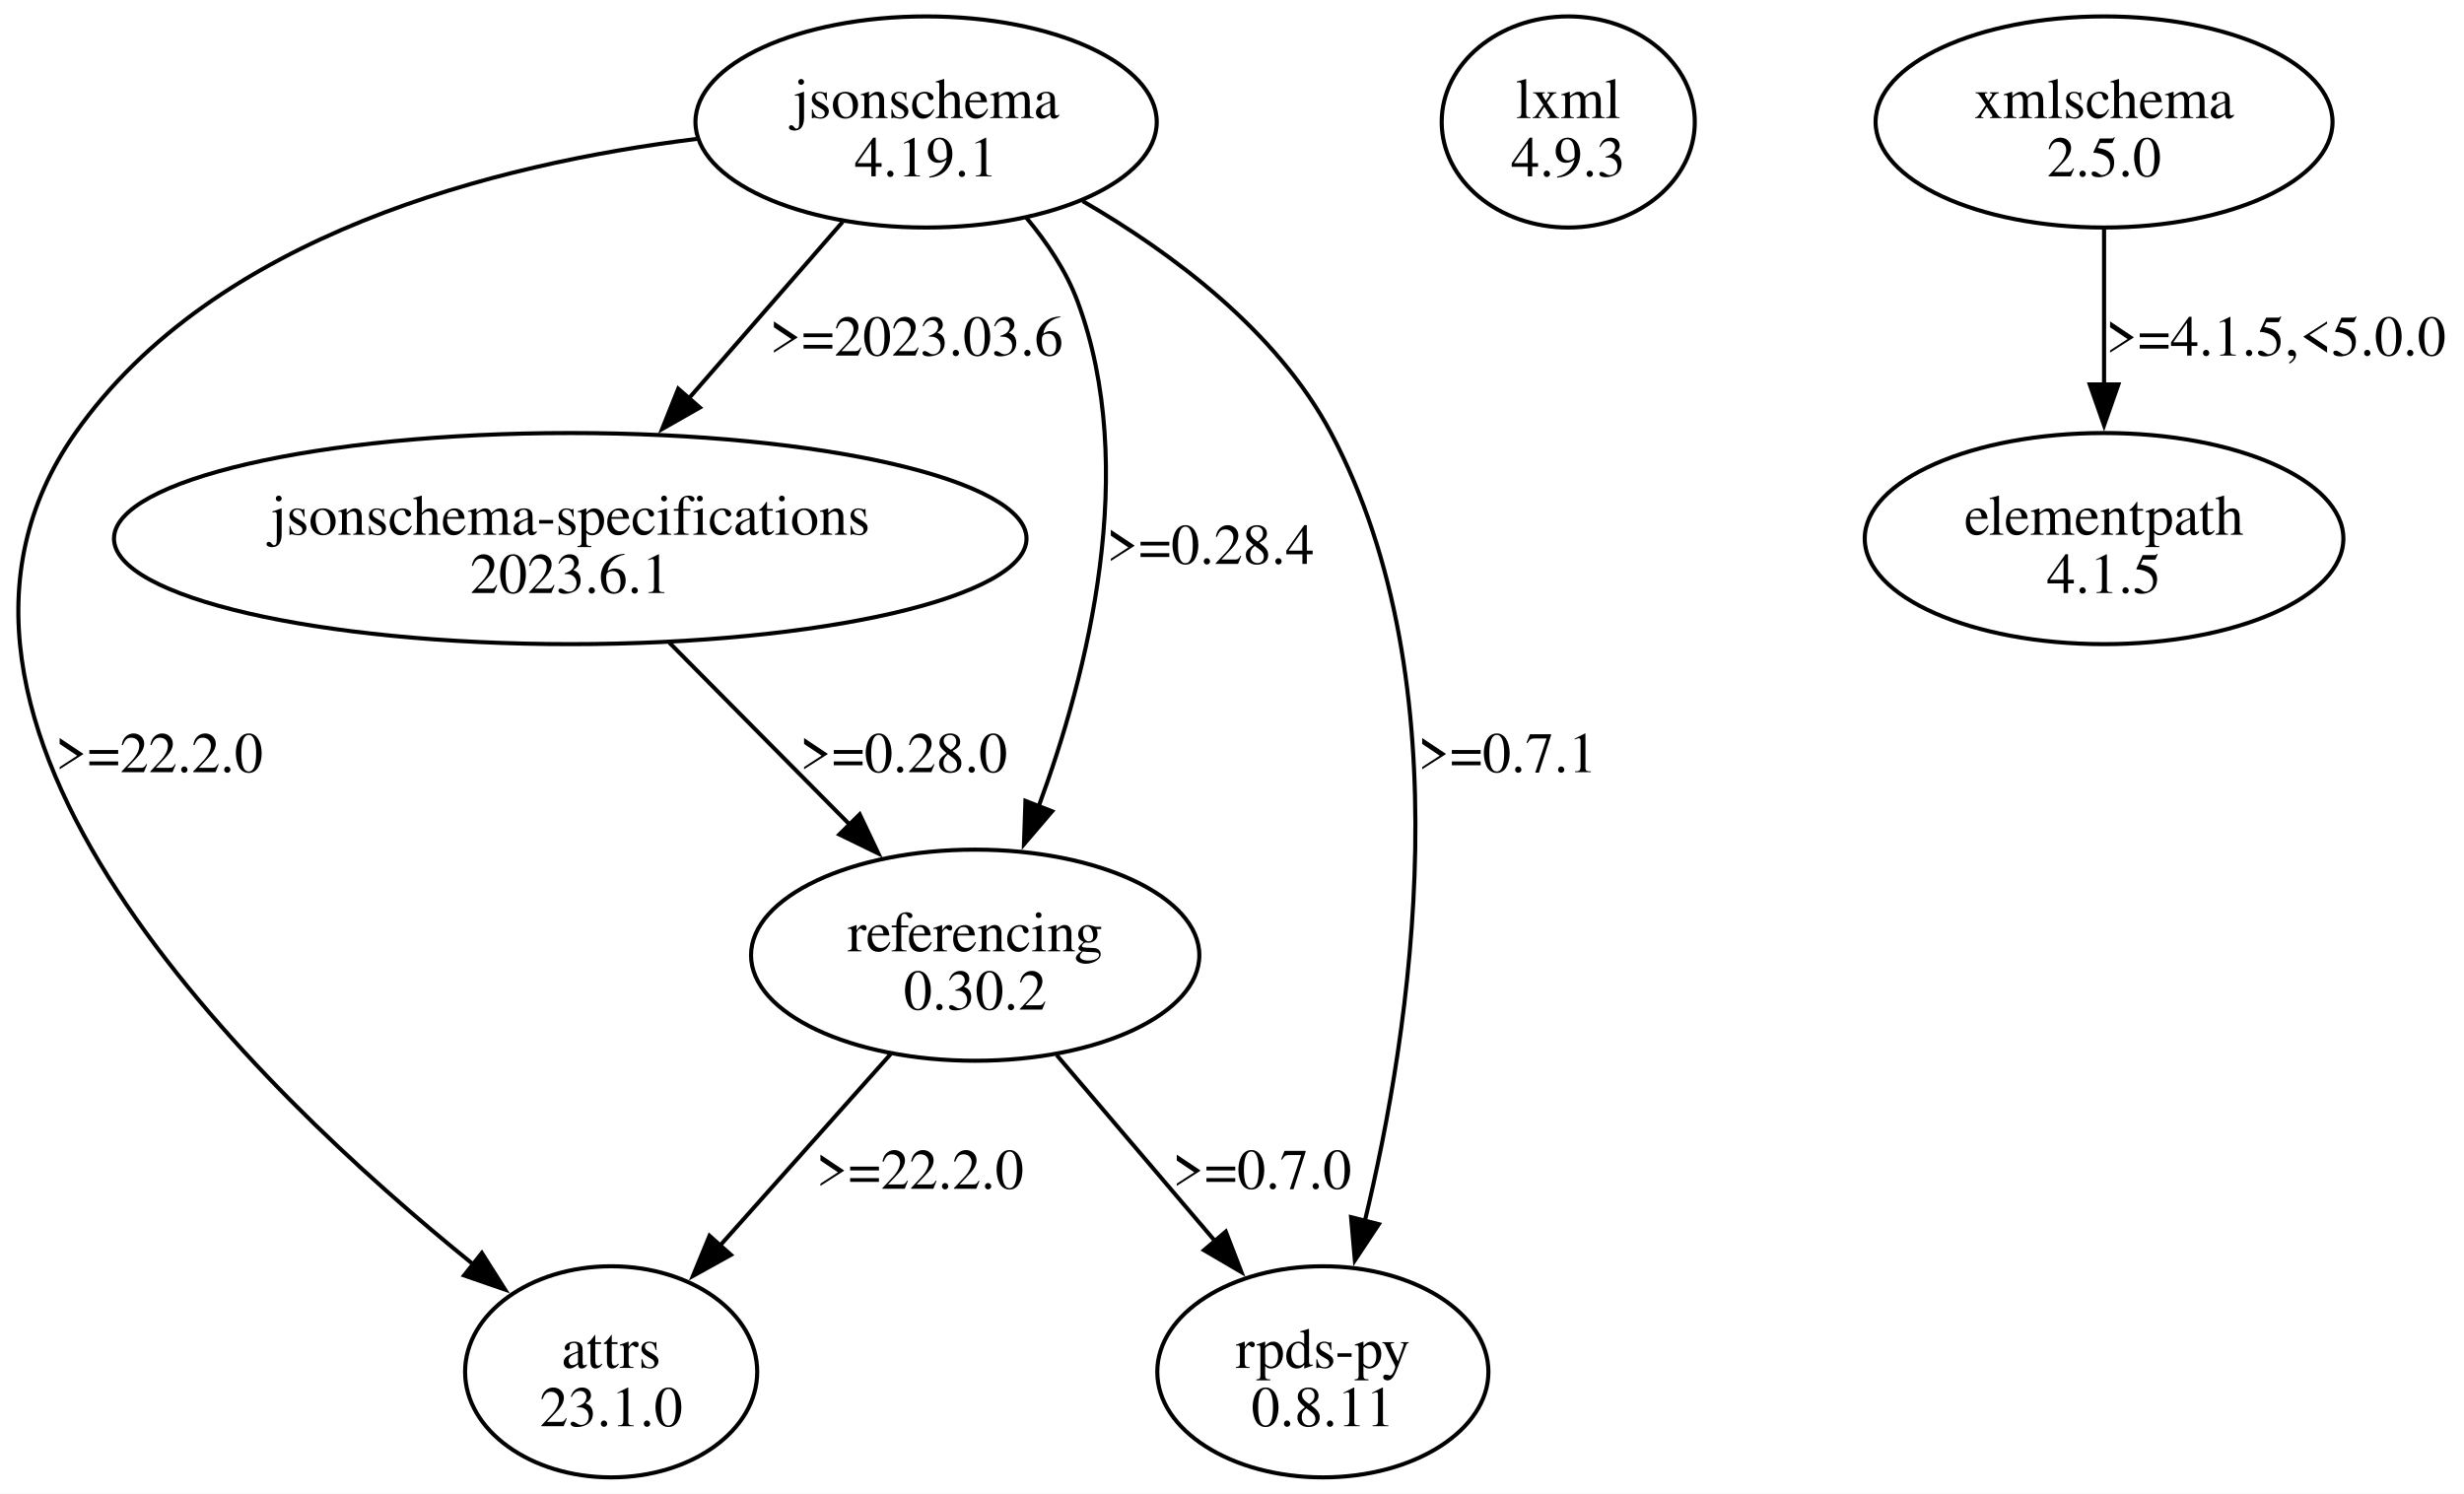
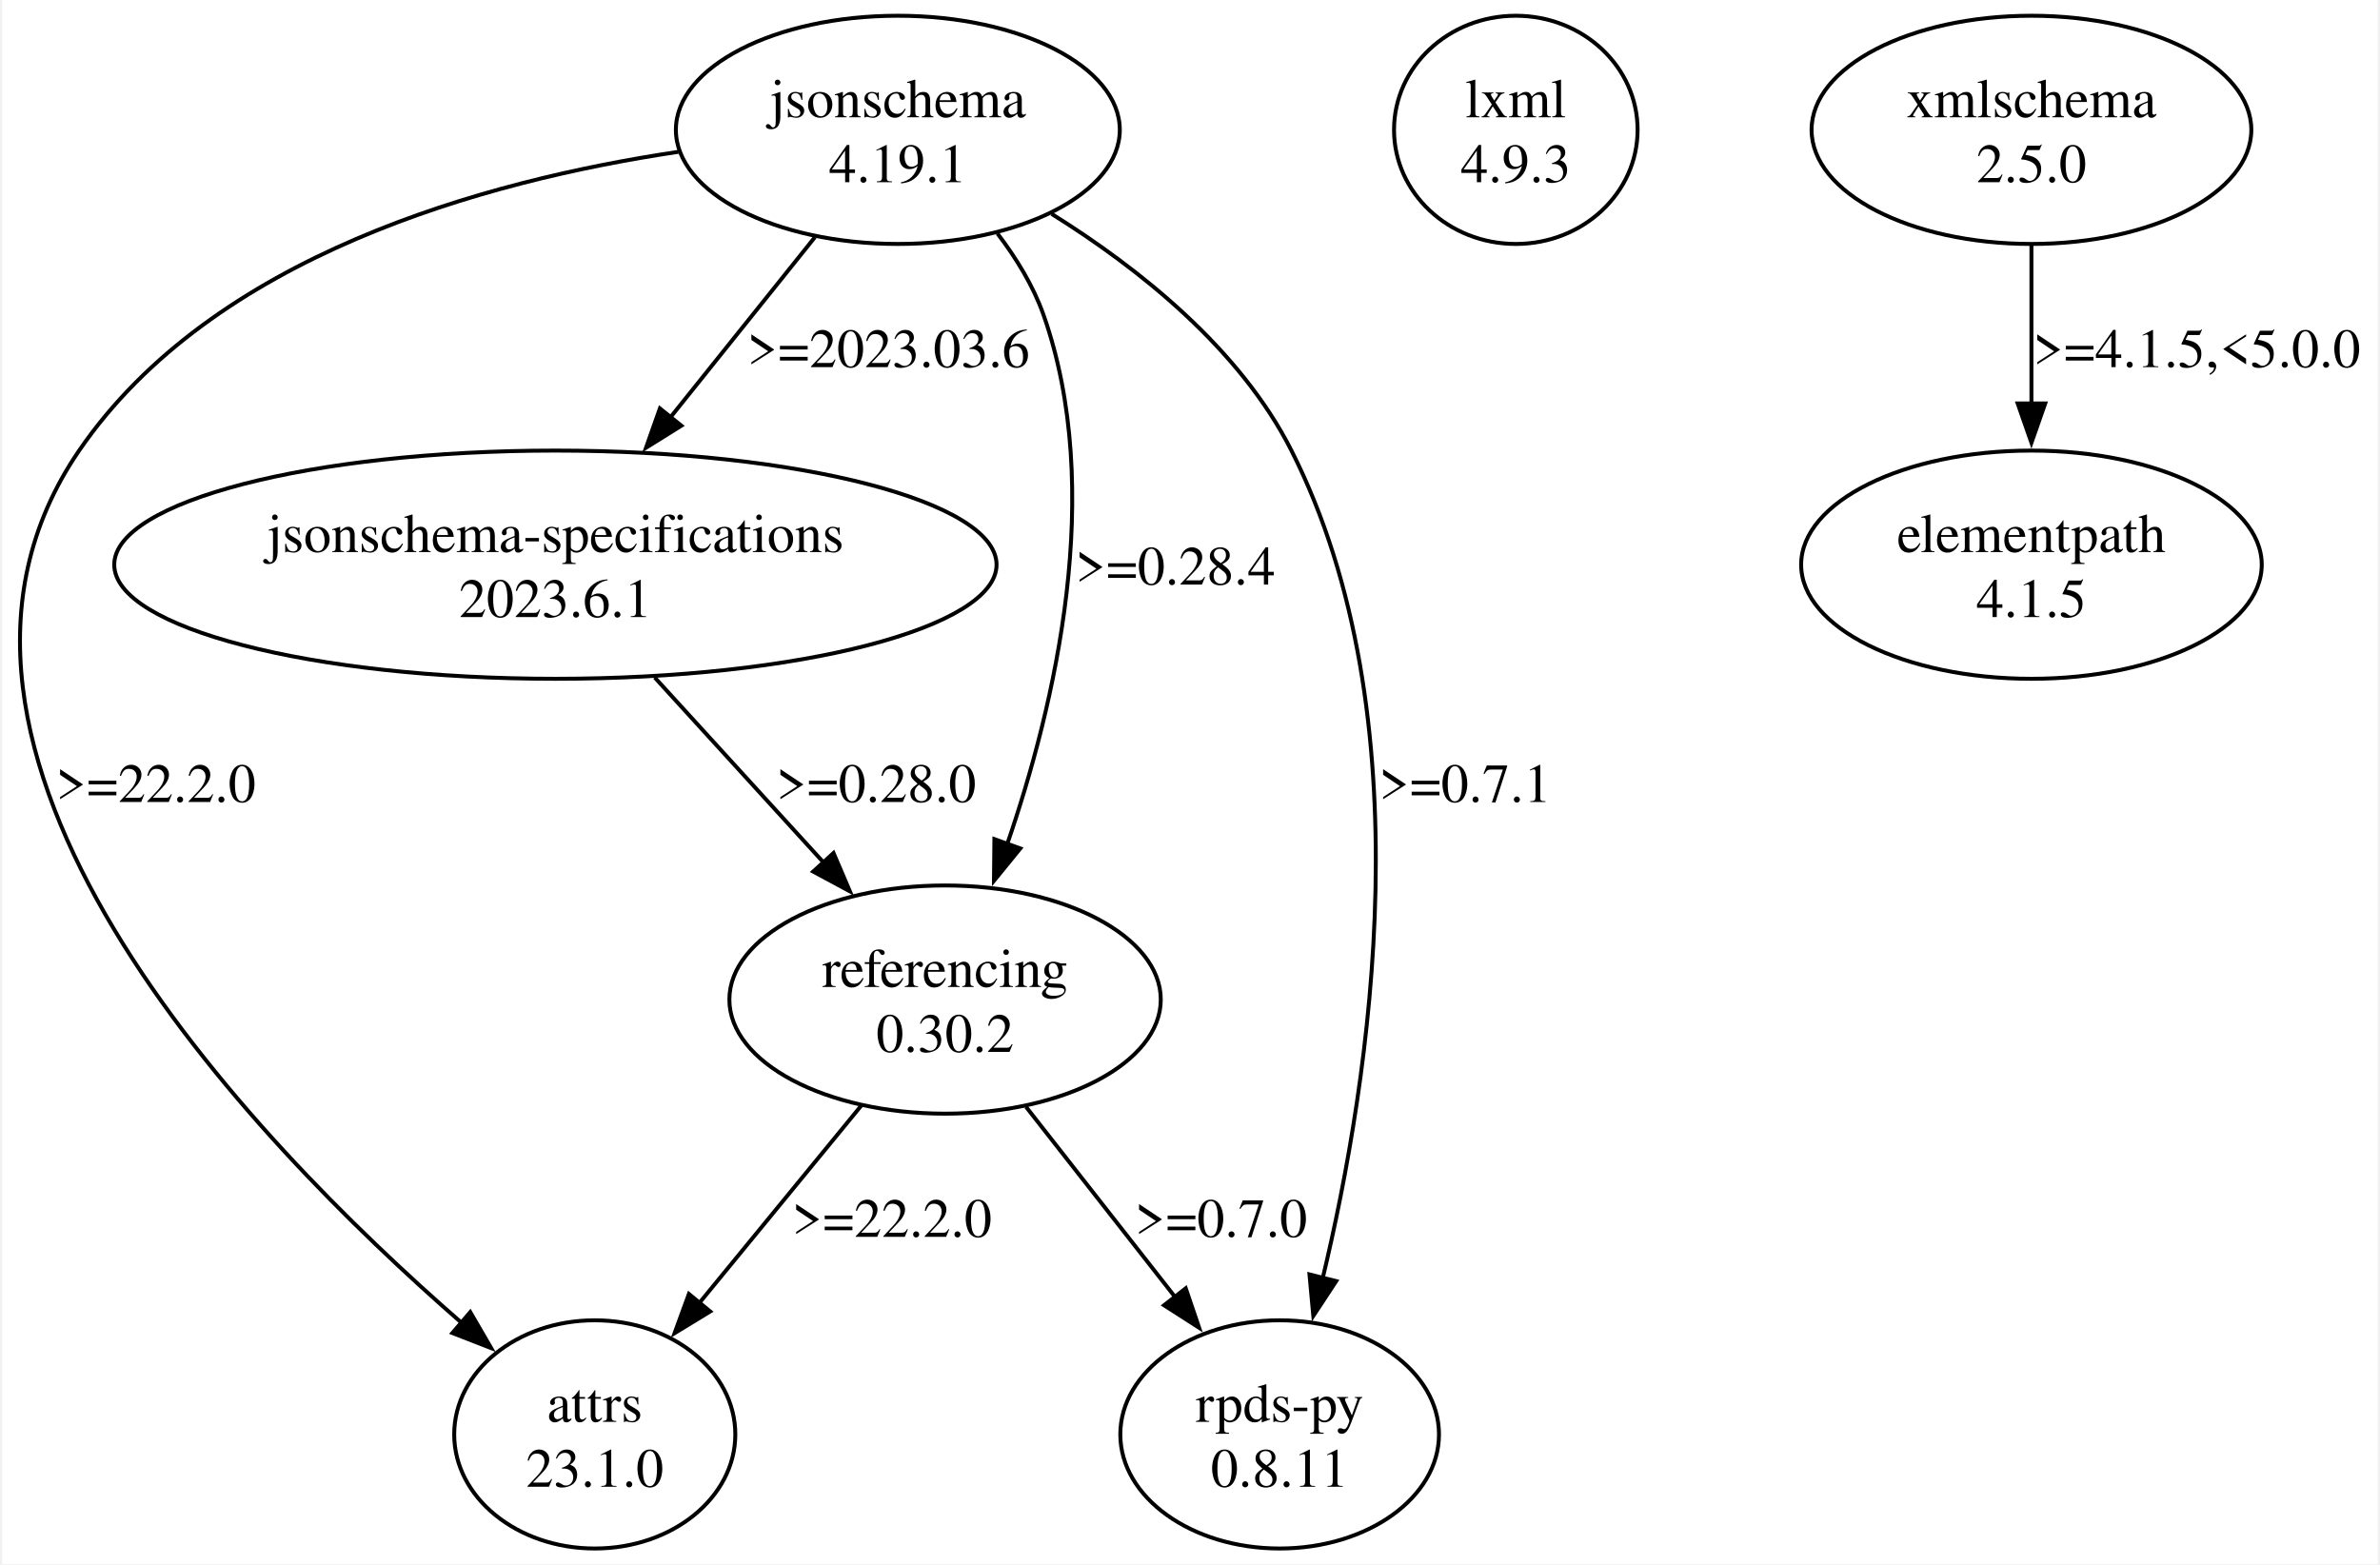
- <svg xmlns="http://www.w3.org/2000/svg" width="602pt" height="365pt" viewBox="0.00 0.00 602.42 365.23">
-   <g id="graph0" class="graph" transform="scale(1 1) rotate(0) translate(4 361.23)">
-     <polygon fill="white" stroke="none" points="-4,4 -4,-361.23 598.42,-361.23 598.42,4 -4,4" />
+ <svg xmlns="http://www.w3.org/2000/svg" width="604pt" height="397pt" viewBox="0.00 0.00 603.55 397.43">
+   <g id="graph0" class="graph" transform="scale(1 1) rotate(0) translate(4 393.43)">
+     <polygon fill="white" stroke="none" points="-4,4 -4,-393.43 599.55,-393.43 599.55,4 -4,4" />
    <g id="node1" class="node">
-       <ellipse fill="none" stroke="black" cx="145.42" cy="-25.81" rx="35.71" ry="25.81" />
-       <text text-anchor="middle" x="145.42" y="-26.76" font-family="Times,serif" font-size="14.00">attrs</text>
-       <text text-anchor="middle" x="145.42" y="-12.51" font-family="Times,serif" font-size="14.00">23.1.0</text>
+       <ellipse fill="none" stroke="black" cx="146.55" cy="-28.99" rx="35.71" ry="28.99" />
+       <text text-anchor="middle" x="146.55" y="-32.19" font-family="Times,serif" font-size="14.00">attrs</text>
+       <text text-anchor="middle" x="146.55" y="-15.69" font-family="Times,serif" font-size="14.00">23.1.0</text>
    </g>
    <g id="node2" class="node">
-       <ellipse fill="none" stroke="black" cx="222.42" cy="-331.42" rx="56.39" ry="25.81" />
-       <text text-anchor="middle" x="222.42" y="-332.37" font-family="Times,serif" font-size="14.00">jsonschema</text>
-       <text text-anchor="middle" x="222.42" y="-318.12" font-family="Times,serif" font-size="14.00">4.19.1</text>
+       <ellipse fill="none" stroke="black" cx="223.55" cy="-360.44" rx="56.39" ry="28.99" />
+       <text text-anchor="middle" x="223.55" y="-363.64" font-family="Times,serif" font-size="14.00">jsonschema</text>
+       <text text-anchor="middle" x="223.55" y="-347.14" font-family="Times,serif" font-size="14.00">4.19.1</text>
    </g>
    <g id="edge1" class="edge">
-       <path fill="none" stroke="black" d="M166.33,-327.27C117.21,-321.19 48.5,-303.9 14.42,-255.36 -34.9,-185.13 58.46,-95.06 111.84,-51.97" />
-       <polygon fill="black" stroke="black" points="113.81,-54.87 119.48,-45.92 109.46,-49.38 113.81,-54.87" />
-       <text text-anchor="middle" x="34.92" y="-172.44" font-family="Times,serif" font-size="14.00">&gt;=22.2.0</text>
+       <path fill="none" stroke="black" d="M167.81,-354.86C118.57,-347.52 49.47,-328.46 15.55,-278.95 -36.37,-203.19 58.65,-104.41 112.77,-57.3" />
+       <polygon fill="black" stroke="black" points="114.92,-60.07 120.24,-50.91 110.37,-54.75 114.92,-60.07" />
+       <text text-anchor="middle" x="35.05" y="-189.67" font-family="Times,serif" font-size="14.00">&gt;=22.2.0</text>
    </g>
    <g id="node3" class="node">
-       <ellipse fill="none" stroke="black" cx="135.42" cy="-229.55" rx="111.55" ry="25.81" />
-       <text text-anchor="middle" x="135.42" y="-230.5" font-family="Times,serif" font-size="14.00">jsonschema-specifications</text>
-       <text text-anchor="middle" x="135.42" y="-216.25" font-family="Times,serif" font-size="14.00">2023.6.1</text>
+       <ellipse fill="none" stroke="black" cx="136.55" cy="-249.96" rx="112.08" ry="28.99" />
+       <text text-anchor="middle" x="136.55" y="-253.16" font-family="Times,serif" font-size="14.00">jsonschema-specifications</text>
+       <text text-anchor="middle" x="136.55" y="-236.66" font-family="Times,serif" font-size="14.00">2023.6.1</text>
    </g>
    <g id="edge2" class="edge">
-       <path fill="none" stroke="black" d="M202.02,-307C190.79,-294.11 176.67,-277.9 164.32,-263.72" />
-       <polygon fill="black" stroke="black" points="167.1,-261.59 157.89,-256.35 161.82,-266.19 167.1,-261.59" />
-       <text text-anchor="middle" x="220.04" y="-274.31" font-family="Times,serif" font-size="14.00">&gt;=2023.03.6</text>
+       <path fill="none" stroke="black" d="M202.49,-333.18C191.39,-319.34 177.61,-302.16 165.52,-287.08" />
+       <polygon fill="black" stroke="black" points="168.56,-285.28 159.57,-279.67 163.1,-289.66 168.56,-285.28" />
+       <text text-anchor="middle" x="221.17" y="-300.15" font-family="Times,serif" font-size="14.00">&gt;=2023.03.6</text>
    </g>
    <g id="node4" class="node">
-       <ellipse fill="none" stroke="black" cx="234.42" cy="-127.68" rx="54.8" ry="25.81" />
-       <text text-anchor="middle" x="234.42" y="-128.63" font-family="Times,serif" font-size="14.00">referencing</text>
-       <text text-anchor="middle" x="234.42" y="-114.38" font-family="Times,serif" font-size="14.00">0.30.2</text>
+       <ellipse fill="none" stroke="black" cx="235.55" cy="-139.47" rx="54.8" ry="28.99" />
+       <text text-anchor="middle" x="235.55" y="-142.67" font-family="Times,serif" font-size="14.00">referencing</text>
+       <text text-anchor="middle" x="235.55" y="-126.17" font-family="Times,serif" font-size="14.00">0.30.2</text>
    </g>
    <g id="edge3" class="edge">
-       <path fill="none" stroke="black" d="M246.95,-307.98C252.03,-301.91 256.67,-294.97 259.42,-287.61 274.61,-246.8 262.03,-196.77 249.87,-163.87" />
-       <polygon fill="black" stroke="black" points="253.23,-162.87 246.35,-154.82 246.71,-165.41 253.23,-162.87" />
-       <text text-anchor="middle" x="291.92" y="-223.37" font-family="Times,serif" font-size="14.00">&gt;=0.28.4</text>
+       <path fill="none" stroke="black" d="M248.86,-334.1C253.65,-327.83 257.96,-320.79 260.55,-313.45 276.26,-268.84 263.57,-214.43 251.24,-178.68" />
+       <polygon fill="black" stroke="black" points="254.66,-177.86 247.97,-169.65 248.08,-180.24 254.66,-177.86" />
+       <text text-anchor="middle" x="294.05" y="-244.91" font-family="Times,serif" font-size="14.00">&gt;=0.28.4</text>
    </g>
    <g id="node5" class="node">
-       <ellipse fill="none" stroke="black" cx="319.42" cy="-25.81" rx="40.48" ry="25.81" />
-       <text text-anchor="middle" x="319.42" y="-26.76" font-family="Times,serif" font-size="14.00">rpds-py</text>
-       <text text-anchor="middle" x="319.42" y="-12.51" font-family="Times,serif" font-size="14.00">0.8.11</text>
+       <ellipse fill="none" stroke="black" cx="320.55" cy="-28.99" rx="40.48" ry="28.99" />
+       <text text-anchor="middle" x="320.55" y="-32.19" font-family="Times,serif" font-size="14.00">rpds-py</text>
+       <text text-anchor="middle" x="320.55" y="-15.69" font-family="Times,serif" font-size="14.00">0.8.11</text>
    </g>
    <g id="edge4" class="edge">
-       <path fill="none" stroke="black" d="M260.71,-312.06C282.57,-299.39 308.19,-280.32 321.42,-255.36 353.94,-193.98 341.05,-109.66 329.64,-62.49" />
-       <polygon fill="black" stroke="black" points="333.11,-61.91 327.25,-53.08 326.32,-63.63 333.11,-61.91" />
-       <text text-anchor="middle" x="364.54" y="-172.44" font-family="Times,serif" font-size="14.00">&gt;=0.7.1</text>
+       <path fill="none" stroke="black" d="M262.62,-339.09C284.7,-325.31 310.43,-304.91 323.55,-278.95 357.72,-211.34 343.7,-119.63 331.45,-68.5" />
+       <polygon fill="black" stroke="black" points="334.92,-67.94 329.1,-59.09 328.13,-69.64 334.92,-67.94" />
+       <text text-anchor="middle" x="367.67" y="-189.67" font-family="Times,serif" font-size="14.00">&gt;=0.7.1</text>
    </g>
    <g id="edge7" class="edge">
-       <path fill="none" stroke="black" d="M159.63,-204.12C172.94,-190.7 189.57,-173.92 203.77,-159.59" />
-       <polygon fill="black" stroke="black" points="206.19,-162.13 210.74,-152.56 201.21,-157.2 206.19,-162.13" />
-       <text text-anchor="middle" x="216.92" y="-172.44" font-family="Times,serif" font-size="14.00">&gt;=0.28.0</text>
+       <path fill="none" stroke="black" d="M161.78,-221.3C174.93,-206.89 191.11,-189.16 204.97,-173.98" />
+       <polygon fill="black" stroke="black" points="207.21,-176.71 211.37,-166.97 202.04,-171.99 207.21,-176.71" />
+       <text text-anchor="middle" x="218.05" y="-189.67" font-family="Times,serif" font-size="14.00">&gt;=0.28.0</text>
    </g>
    <g id="edge5" class="edge">
-       <path fill="none" stroke="black" d="M213.77,-103.52C201.33,-89.55 185.34,-71.61 171.96,-56.59" />
-       <polygon fill="black" stroke="black" points="174.7,-54.41 165.43,-49.27 169.47,-59.07 174.7,-54.41" />
-       <text text-anchor="middle" x="220.92" y="-70.57" font-family="Times,serif" font-size="14.00">&gt;=22.2.0</text>
+       <path fill="none" stroke="black" d="M214.23,-112.49C201.82,-97.36 186.07,-78.17 172.89,-62.1" />
+       <polygon fill="black" stroke="black" points="175.88,-60.23 166.83,-54.71 170.47,-64.67 175.88,-60.23" />
+       <text text-anchor="middle" x="222.05" y="-79.18" font-family="Times,serif" font-size="14.00">&gt;=22.2.0</text>
    </g>
    <g id="edge6" class="edge">
-       <path fill="none" stroke="black" d="M254.35,-103.26C265.89,-89.7 280.55,-72.47 293.04,-57.8" />
-       <polygon fill="black" stroke="black" points="295.69,-60.09 299.51,-50.2 290.36,-55.55 295.69,-60.09" />
-       <text text-anchor="middle" x="304.54" y="-70.57" font-family="Times,serif" font-size="14.00">&gt;=0.7.0</text>
+       <path fill="none" stroke="black" d="M256.12,-112.21C267.54,-97.64 281.87,-79.36 294.11,-63.74" />
+       <polygon fill="black" stroke="black" points="296.69,-66.11 300.1,-56.08 291.18,-61.8 296.69,-66.11" />
+       <text text-anchor="middle" x="305.67" y="-79.18" font-family="Times,serif" font-size="14.00">&gt;=0.7.0</text>
    </g>
    <g id="node6" class="node">
-       <ellipse fill="none" stroke="black" cx="379.42" cy="-331.42" rx="30.94" ry="25.81" />
-       <text text-anchor="middle" x="379.42" y="-332.37" font-family="Times,serif" font-size="14.00">lxml</text>
-       <text text-anchor="middle" x="379.42" y="-318.12" font-family="Times,serif" font-size="14.00">4.9.3</text>
+       <ellipse fill="none" stroke="black" cx="380.55" cy="-360.44" rx="30.94" ry="28.99" />
+       <text text-anchor="middle" x="380.55" y="-363.64" font-family="Times,serif" font-size="14.00">lxml</text>
+       <text text-anchor="middle" x="380.55" y="-347.14" font-family="Times,serif" font-size="14.00">4.9.3</text>
    </g>
    <g id="node7" class="node">
-       <ellipse fill="none" stroke="black" cx="510.42" cy="-331.42" rx="55.86" ry="25.81" />
-       <text text-anchor="middle" x="510.42" y="-332.37" font-family="Times,serif" font-size="14.00">xmlschema</text>
-       <text text-anchor="middle" x="510.42" y="-318.12" font-family="Times,serif" font-size="14.00">2.5.0</text>
+       <ellipse fill="none" stroke="black" cx="511.55" cy="-360.44" rx="55.86" ry="28.99" />
+       <text text-anchor="middle" x="511.55" y="-363.64" font-family="Times,serif" font-size="14.00">xmlschema</text>
+       <text text-anchor="middle" x="511.55" y="-347.14" font-family="Times,serif" font-size="14.00">2.5.0</text>
    </g>
    <g id="node8" class="node">
-       <ellipse fill="none" stroke="black" cx="510.42" cy="-229.55" rx="58.51" ry="25.81" />
-       <text text-anchor="middle" x="510.42" y="-230.5" font-family="Times,serif" font-size="14.00">elementpath</text>
-       <text text-anchor="middle" x="510.42" y="-216.25" font-family="Times,serif" font-size="14.00">4.1.5</text>
+       <ellipse fill="none" stroke="black" cx="511.55" cy="-249.96" rx="58.51" ry="28.99" />
+       <text text-anchor="middle" x="511.55" y="-253.16" font-family="Times,serif" font-size="14.00">elementpath</text>
+       <text text-anchor="middle" x="511.55" y="-236.66" font-family="Times,serif" font-size="14.00">4.1.5</text>
    </g>
    <g id="edge8" class="edge">
-       <path fill="none" stroke="black" d="M510.42,-305.21C510.42,-293.62 510.42,-279.65 510.42,-266.95" />
-       <polygon fill="black" stroke="black" points="513.92,-267.25 510.42,-257.25 506.92,-267.25 513.92,-267.25" />
-       <text text-anchor="middle" x="552.42" y="-274.31" font-family="Times,serif" font-size="14.00">&gt;=4.1.5,&lt;5.0.0</text>
+       <path fill="none" stroke="black" d="M511.55,-331.22C511.55,-318.89 511.55,-304.2 511.55,-290.78" />
+       <polygon fill="black" stroke="black" points="515.05,-290.93 511.55,-280.93 508.05,-290.93 515.05,-290.93" />
+       <text text-anchor="middle" x="553.55" y="-300.15" font-family="Times,serif" font-size="14.00">&gt;=4.1.5,&lt;5.0.0</text>
    </g>
  </g>
</svg>
